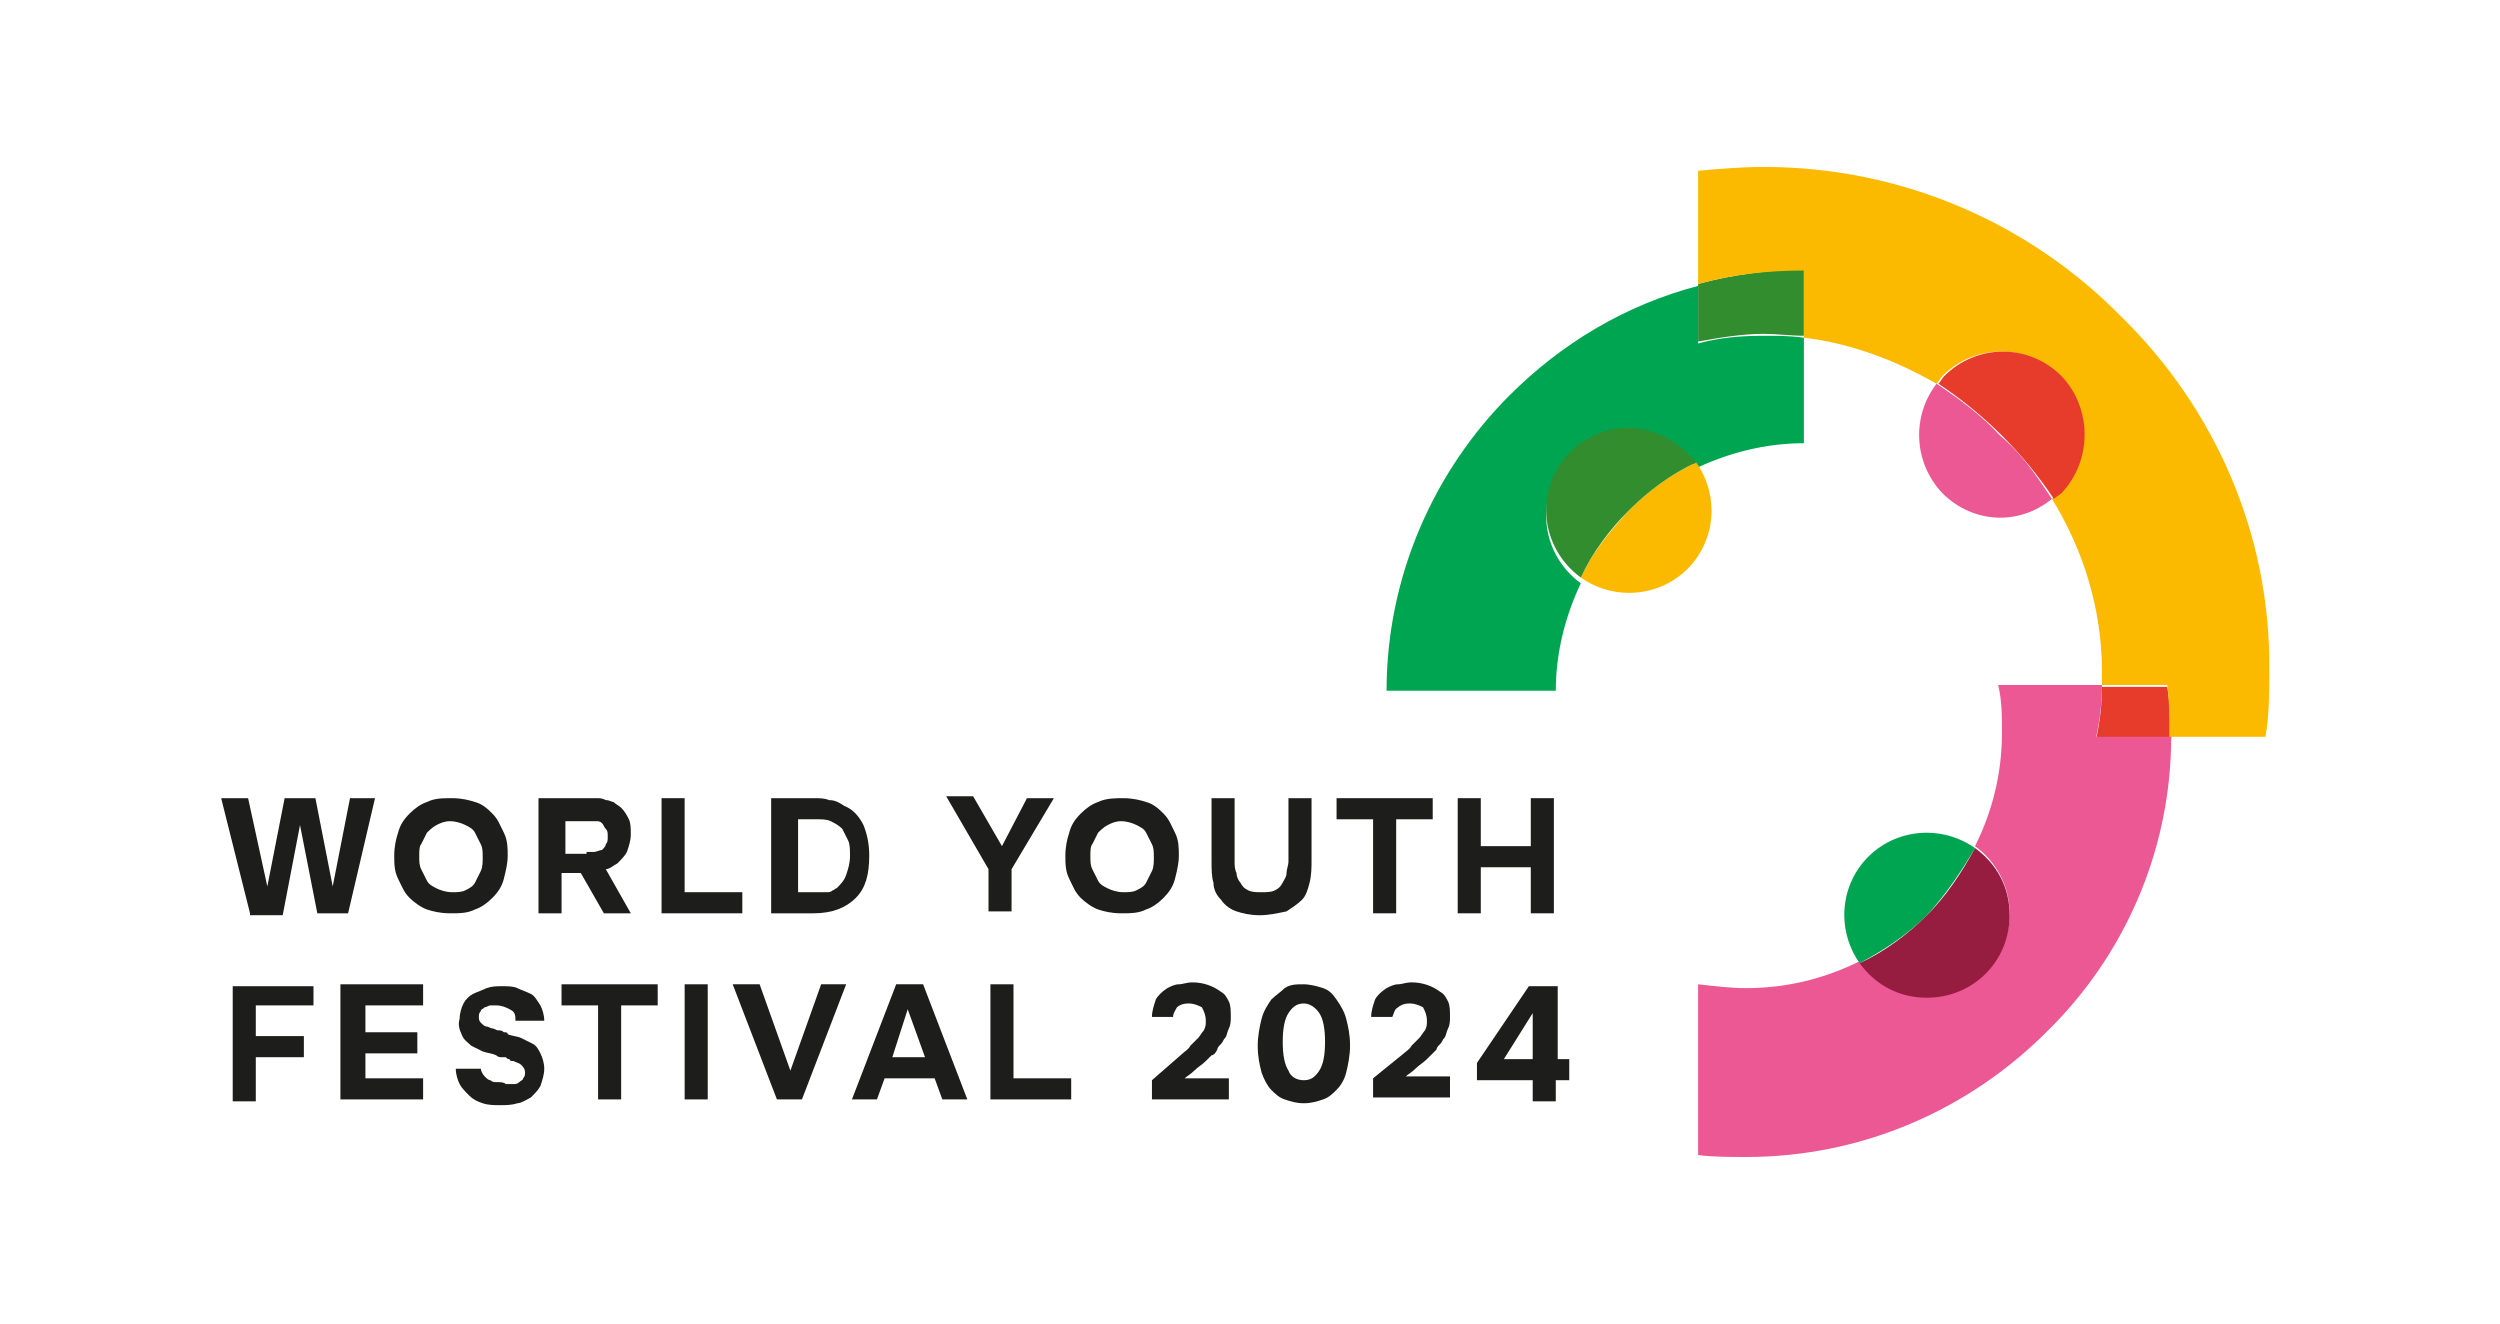
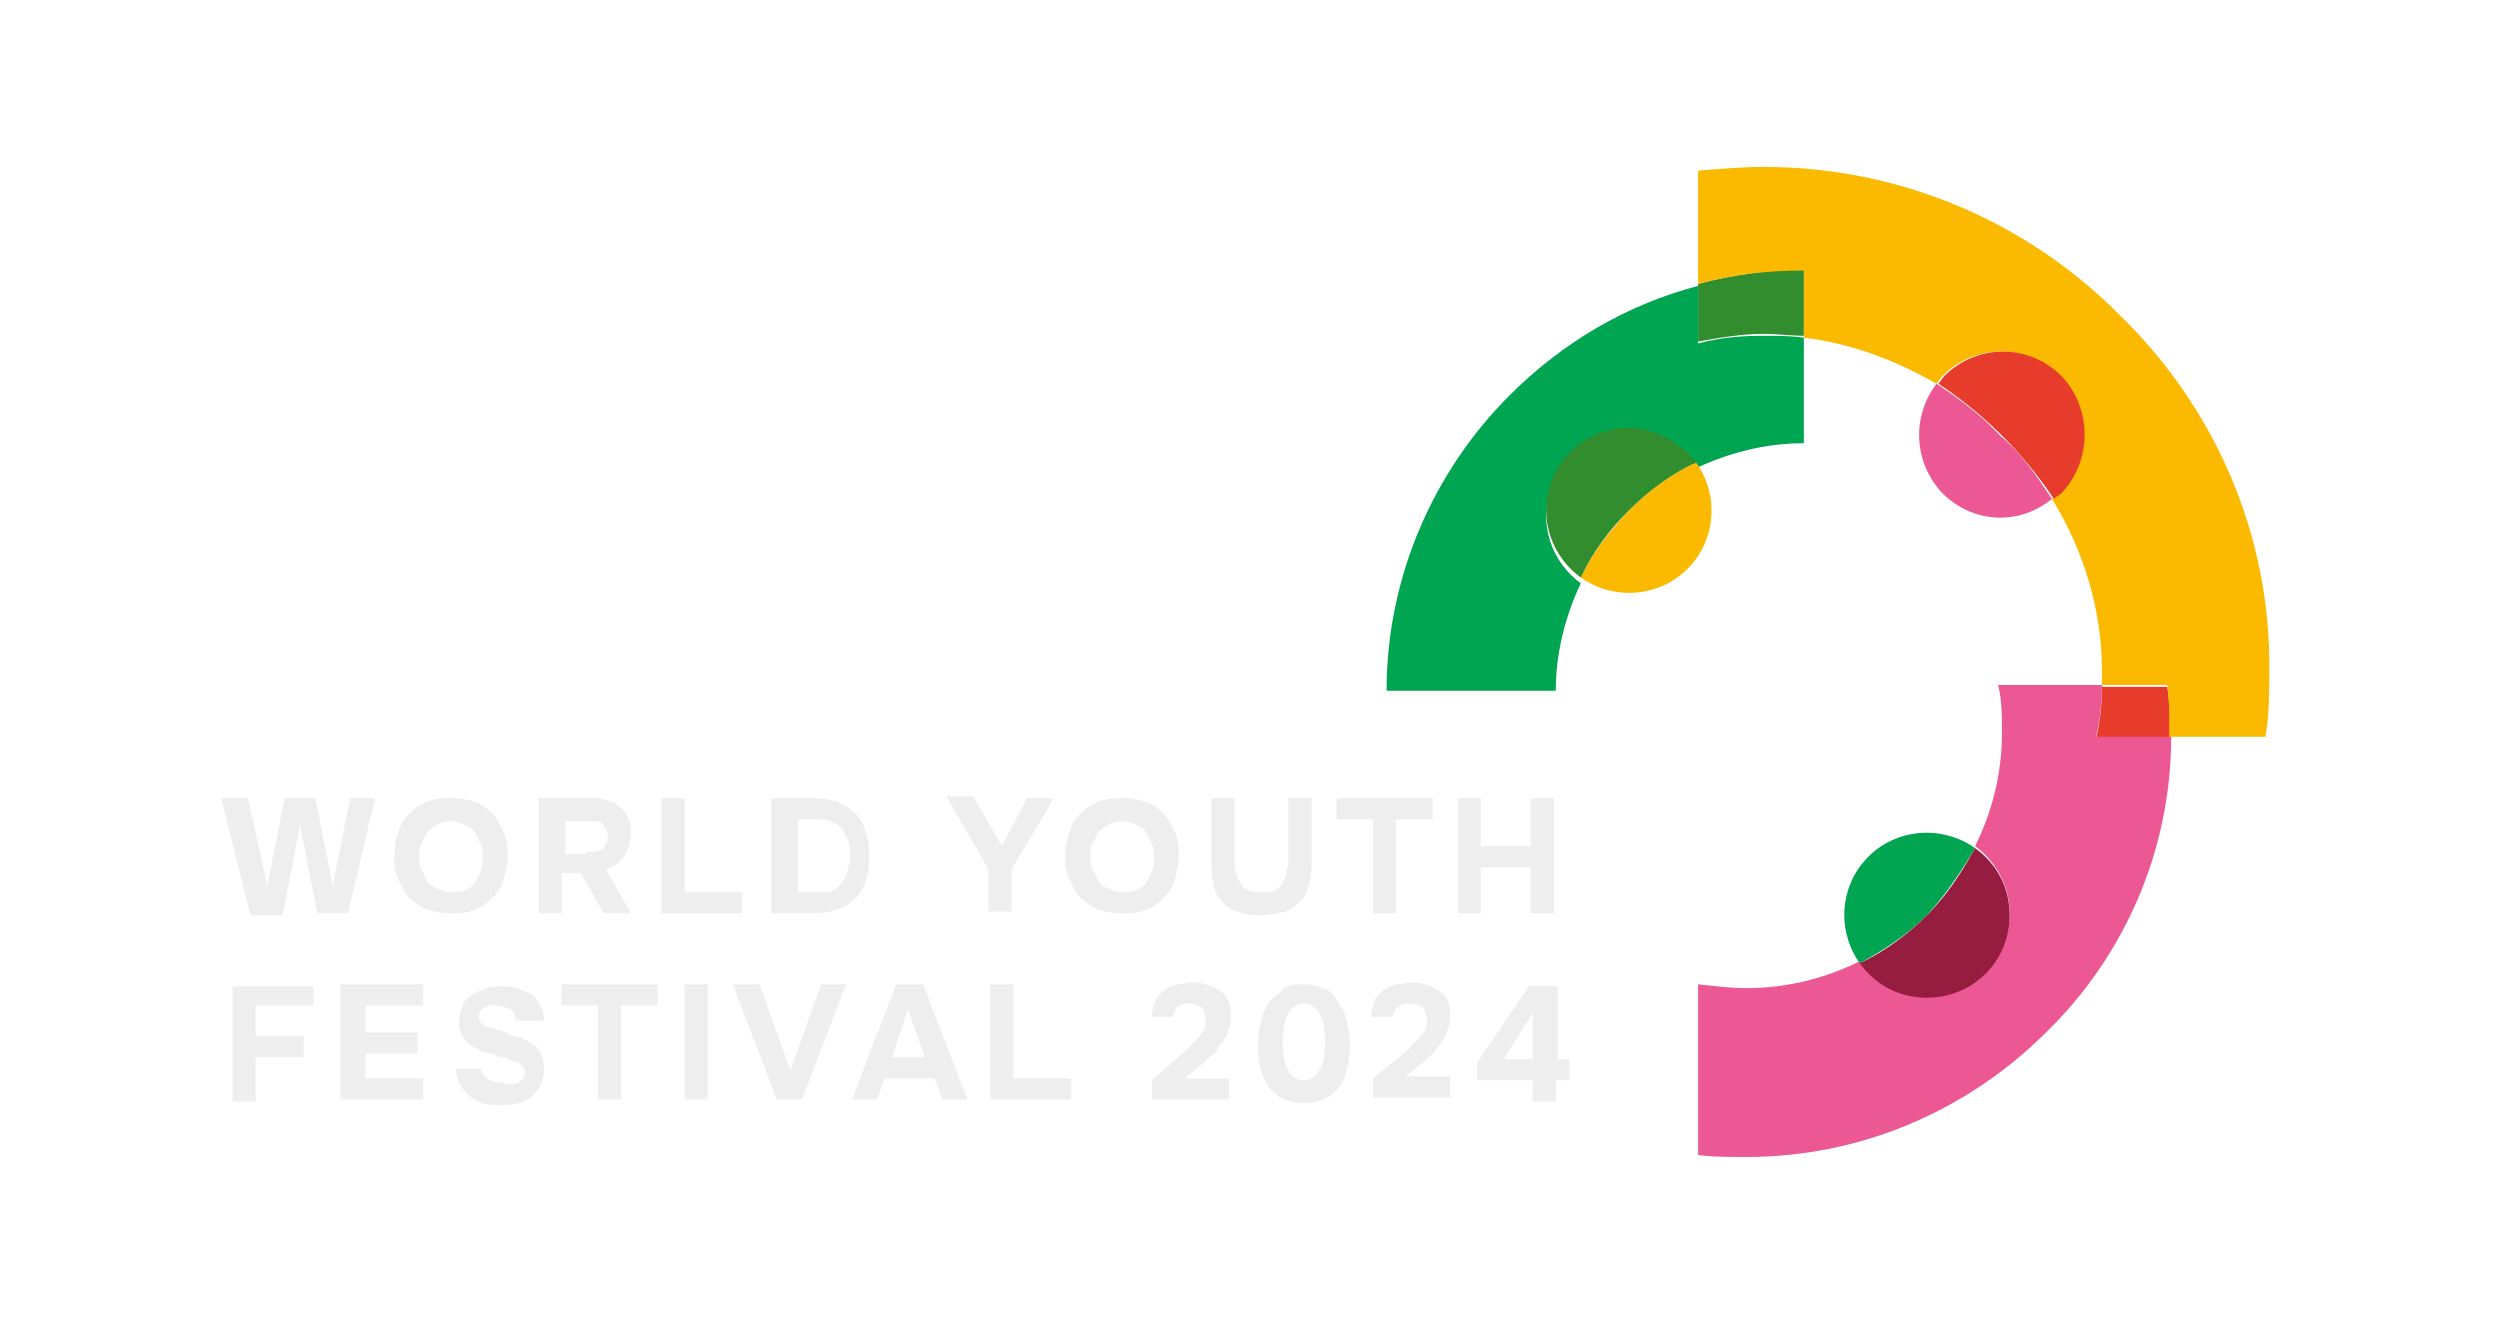
<svg xmlns="http://www.w3.org/2000/svg" width="389" height="206" viewBox="0 0 389 206" fill="none">
  <path d="M264.227 44.185V53.142C267.518 52.545 271.109 51.948 274.4 51.948C276.495 51.948 278.59 52.246 280.684 52.246V41.797C274.999 42.095 269.613 42.693 264.227 44.185Z" fill="#328D2E" />
  <path d="M337.236 106.881H327.062C327.062 109.568 326.763 112.255 326.164 114.942H337.834C337.834 114.643 337.834 114.643 337.834 114.345C337.834 111.658 337.535 109.269 337.236 106.881Z" fill="#E73B2B" />
  <path d="M326.167 114.643C326.766 111.956 327.065 109.269 327.065 106.582H310.907C311.505 108.97 311.505 111.359 311.505 114.046C311.505 120.315 310.009 126.286 307.316 131.66C310.607 134.049 312.702 137.93 312.702 142.11C312.702 149.275 307.017 154.947 299.835 154.947C295.347 154.947 291.756 152.857 289.362 149.573C283.976 152.26 277.991 153.753 271.707 153.753C269.313 153.753 266.92 153.454 264.227 153.156V179.727C266.62 180.026 269.014 180.026 271.707 180.026C289.96 180.026 306.418 172.562 318.387 160.62C330.357 148.976 337.837 132.556 337.837 114.643H326.167Z" fill="#EB5893" />
  <path d="M307.316 131.959C305.222 130.466 302.529 129.57 299.836 129.57C292.654 129.57 286.969 135.243 286.969 142.408C286.969 145.095 287.866 147.782 289.363 149.872C293.253 147.782 296.843 145.393 299.836 142.408C302.828 139.124 305.222 135.541 307.316 131.959Z" fill="#00A552" />
  <path d="M299.832 155.246C307.014 155.246 312.699 149.573 312.699 142.408C312.699 137.93 310.605 134.347 307.313 131.959C305.219 135.84 302.825 139.423 299.832 142.408C296.84 145.394 293.249 148.081 289.359 149.872C291.753 153.156 295.344 155.246 299.832 155.246Z" fill="#971D40" />
  <path d="M330.057 49.261C315.993 34.93 296.244 25.974 274.4 25.974C271.109 25.974 267.518 26.272 264.227 26.571V44.185C269.613 42.693 274.999 42.095 280.684 42.095V52.545C288.165 53.44 295.047 56.127 301.331 59.71C301.63 59.411 301.93 58.814 302.229 58.516C307.316 53.44 315.395 53.44 320.482 58.516C325.569 63.591 325.569 71.652 320.482 76.727C320.183 77.026 319.584 77.324 319.285 77.623C324.073 85.385 327.065 94.64 327.065 104.492C327.065 105.09 327.065 105.985 327.065 106.582H337.239C337.538 108.971 337.538 111.359 337.538 114.046C337.538 114.345 337.538 114.345 337.538 114.643H352.5C353.098 111.359 353.098 107.777 353.098 104.492C353.397 82.997 344.42 63.292 330.057 49.261Z" fill="#FBBA00" />
  <path d="M301.326 59.71C297.436 64.785 297.736 71.951 302.224 76.727C307.012 81.504 314.193 81.803 319.28 77.623C316.886 74.04 314.492 70.458 311.201 67.771C308.508 64.785 304.917 62.098 301.326 59.71Z" fill="#EB5893" />
  <path d="M320.776 58.516C315.689 53.44 307.61 53.44 302.523 58.516C302.223 58.814 301.924 59.411 301.625 59.71C305.216 62.098 308.507 64.785 311.5 67.771C314.492 70.756 317.185 74.04 319.579 77.623C319.878 77.324 320.477 77.026 320.776 76.727C325.563 71.652 325.563 63.591 320.776 58.516Z" fill="#E73B2B" />
  <path d="M280.683 52.544C278.588 52.246 276.494 52.246 274.399 52.246C270.808 52.246 267.517 52.544 264.225 53.44V44.483C252.855 47.469 242.98 53.44 234.901 61.501C223.231 73.144 215.75 89.565 215.75 107.478H242.082C242.082 101.507 243.578 95.834 245.972 90.759C242.681 88.37 240.586 84.489 240.586 80.309C240.586 73.144 246.272 67.472 253.453 67.472C257.642 67.472 261.532 69.562 263.926 72.846C269.013 70.457 274.698 68.965 280.683 68.965V52.544Z" fill="#00A552" />
  <path d="M245.969 89.863C248.063 91.356 250.756 92.252 253.45 92.252C260.631 92.252 266.316 86.579 266.316 79.414C266.316 76.727 265.419 74.04 263.923 71.95C260.033 73.742 256.442 76.428 253.45 79.414C250.457 82.698 247.764 85.982 245.969 89.863Z" fill="#FBBA00" />
  <path d="M253.453 66.576C246.271 66.576 240.586 72.249 240.586 79.414C240.586 83.594 242.681 87.475 245.972 89.863C247.767 85.982 250.461 82.399 253.453 79.414C256.445 76.428 260.036 73.741 263.926 71.95C261.532 68.965 257.642 66.576 253.453 66.576Z" fill="#328D2E" />
-   <path d="M38.903 142.11L34.414 124.197H38.603L41.596 137.931L44.289 124.197H49.076L51.769 137.931L54.462 124.197H58.352L54.163 142.11H49.376L46.682 128.377L43.989 142.409H38.903V142.11Z" fill="#1D1D1B" />
-   <path d="M70.321 124.197C71.817 124.197 73.014 124.496 73.911 124.794C75.108 125.093 76.006 125.989 76.605 126.586C77.502 127.481 77.801 128.377 78.4 129.571C78.998 130.765 78.998 131.96 78.998 133.154C78.998 134.348 78.699 135.542 78.4 136.736C78.101 137.931 77.502 138.826 76.605 139.722C75.707 140.618 74.809 141.215 73.911 141.513C72.715 142.11 71.518 142.11 70.021 142.11C68.525 142.11 67.328 141.812 66.431 141.513C65.533 141.215 64.336 140.319 63.738 139.722C62.84 138.826 62.541 137.931 61.942 136.736C61.344 135.542 61.344 134.348 61.344 133.154C61.344 131.661 61.643 130.467 61.942 129.571C62.241 128.377 62.84 127.481 63.738 126.586C64.635 125.69 65.533 125.093 66.431 124.794C67.628 124.197 68.825 124.197 70.321 124.197ZM65.234 133.154C65.234 134.049 65.234 134.647 65.533 135.244C65.832 135.841 66.131 136.438 66.431 137.035C66.73 137.632 67.328 137.931 67.927 138.229C68.525 138.528 69.423 138.826 70.321 138.826C71.218 138.826 71.817 138.826 72.415 138.528C73.014 138.229 73.612 137.931 73.911 137.334C74.211 136.736 74.51 136.139 74.809 135.542C75.108 134.945 75.108 134.049 75.108 133.452C75.108 132.557 75.108 131.96 74.809 131.362C74.51 130.765 74.211 130.168 73.911 129.571C73.612 128.974 73.014 128.676 72.415 128.377C71.817 128.078 70.919 127.78 70.021 127.78C69.124 127.78 68.525 128.078 67.927 128.377C67.328 128.676 66.73 129.273 66.431 129.571C66.131 130.168 65.832 130.765 65.533 131.362C65.234 131.661 65.234 132.557 65.234 133.154Z" fill="#1D1D1B" />
-   <path d="M91.27 124.197C91.868 124.197 92.168 124.197 92.766 124.197C93.364 124.197 93.664 124.197 94.262 124.496C94.861 124.496 95.16 124.794 95.459 124.794C95.758 125.093 96.357 125.391 96.656 125.69C97.254 126.287 97.554 126.884 97.853 127.481C98.152 128.078 98.152 128.974 98.152 129.87C98.152 130.765 97.853 131.661 97.554 132.557C97.254 133.154 96.656 133.751 96.058 134.348C95.459 134.647 94.861 135.244 94.262 135.244L98.152 142.11H93.963L90.372 135.841H87.38V142.11H83.789V124.197H91.27ZM91.27 132.557C91.868 132.557 92.168 132.557 92.467 132.557C92.766 132.557 93.364 132.258 93.664 132.258C93.963 131.96 94.262 131.661 94.262 131.362C94.561 131.064 94.561 130.765 94.561 130.168C94.561 129.571 94.561 129.273 94.262 128.974C93.963 128.676 93.963 128.377 93.664 128.078C93.364 127.78 93.065 127.78 92.766 127.78C92.467 127.78 91.868 127.78 91.569 127.78H87.978V132.855H91.27V132.557Z" fill="#1D1D1B" />
-   <path d="M106.827 138.826H115.505V142.11H102.938V124.197H106.528V138.826H106.827Z" fill="#1D1D1B" />
-   <path d="M119.992 142.11V124.197H126.575C127.473 124.197 128.371 124.197 128.969 124.496C129.867 124.496 130.465 124.794 131.363 125.391C132.859 125.989 133.757 127.183 134.355 128.377C134.954 129.87 135.253 131.362 135.253 133.154C135.253 136.139 134.654 138.229 133.158 139.722C131.662 141.215 129.568 142.11 126.575 142.11H119.992ZM126.875 138.826C127.174 138.826 127.473 138.826 127.772 138.826C128.071 138.826 128.371 138.826 128.67 138.826C128.969 138.826 129.268 138.826 129.568 138.528C129.867 138.528 129.867 138.229 130.166 138.229C130.764 137.632 131.363 137.035 131.662 136.139C131.961 135.244 132.261 134.348 132.261 133.154C132.261 132.258 132.261 131.362 131.961 130.765C131.662 130.168 131.363 129.571 131.064 128.974C130.465 128.377 129.867 128.078 129.268 127.78C128.67 127.481 127.772 127.481 127.174 127.481H124.181V138.826H126.875Z" fill="#1D1D1B" />
-   <path d="M159.794 124.197H163.983L157.4 135.243V141.811H153.81V135.243L147.227 123.898H151.416L155.904 131.661L159.794 124.197Z" fill="#1D1D1B" />
-   <path d="M174.75 124.197C176.247 124.197 177.443 124.496 178.341 124.794C179.538 125.093 180.436 125.989 181.034 126.586C181.932 127.481 182.231 128.377 182.83 129.571C183.428 130.765 183.428 131.96 183.428 133.154C183.428 134.348 183.129 135.542 182.83 136.736C182.53 137.931 181.932 138.826 181.034 139.722C180.137 140.618 179.239 141.215 178.341 141.513C177.144 142.11 175.947 142.11 174.451 142.11C172.955 142.11 171.758 141.812 170.86 141.513C169.963 141.215 168.766 140.319 168.167 139.722C167.27 138.826 166.97 137.931 166.372 136.736C165.773 135.542 165.773 134.348 165.773 133.154C165.773 131.661 166.073 130.467 166.372 129.571C166.671 128.377 167.27 127.481 168.167 126.586C169.065 125.69 169.963 125.093 170.86 124.794C172.057 124.197 173.553 124.197 174.75 124.197ZM169.663 133.154C169.663 134.049 169.663 134.647 169.963 135.244C170.262 135.841 170.561 136.438 170.86 137.035C171.16 137.632 171.758 137.931 172.357 138.229C172.955 138.528 173.853 138.826 174.75 138.826C175.648 138.826 176.247 138.826 176.845 138.528C177.443 138.229 178.042 137.931 178.341 137.334C178.64 136.736 178.94 136.139 179.239 135.542C179.538 134.945 179.538 134.049 179.538 133.452C179.538 132.557 179.538 131.96 179.239 131.362C178.94 130.765 178.64 130.168 178.341 129.571C178.042 128.974 177.443 128.676 176.845 128.377C176.247 128.078 175.349 127.78 174.451 127.78C173.553 127.78 172.955 128.078 172.357 128.377C171.758 128.676 171.16 129.273 170.86 129.571C170.561 130.168 170.262 130.765 169.963 131.362C169.663 131.661 169.663 132.557 169.663 133.154Z" fill="#1D1D1B" />
-   <path d="M195.996 142.409C194.5 142.409 193.303 142.11 192.406 141.812C191.508 141.513 190.61 140.916 190.012 140.02C189.413 139.423 188.815 138.528 188.815 137.334C188.516 136.438 188.516 135.244 188.516 133.751V124.197H192.106V134.049C192.106 134.647 192.106 135.244 192.406 135.841C192.406 136.438 192.705 137.035 193.004 137.334C193.303 137.931 193.603 138.229 194.201 138.528C194.799 138.826 195.398 138.826 196.296 138.826C197.193 138.826 197.792 138.826 198.39 138.528C198.989 138.229 199.288 137.931 199.587 137.334C199.886 136.736 200.186 136.438 200.186 135.841C200.186 135.244 200.485 134.647 200.485 134.049V124.197H204.076V133.751C204.076 134.945 204.076 136.139 203.776 137.334C203.477 138.528 203.178 139.423 202.579 140.02C201.981 140.618 201.083 141.215 200.186 141.812C198.689 142.11 197.493 142.409 195.996 142.409Z" fill="#1D1D1B" />
-   <path d="M207.969 127.481V124.197H222.93V127.481H217.245V142.11H213.654V127.481H207.969Z" fill="#1D1D1B" />
-   <path d="M230.411 131.661H238.191V124.197H241.782V142.11H238.191V134.945H230.411V142.11H226.82V124.197H230.411V131.661Z" fill="#1D1D1B" />
-   <path d="M48.779 153.156V156.44H39.802V161.217H47.282V164.501H39.802V171.368H36.211V153.455H48.779V153.156Z" fill="#1D1D1B" />
-   <path d="M65.836 153.156V156.44H56.859V160.62H64.938V163.904H56.859V167.785H65.836V171.069H52.969V153.156H65.836Z" fill="#1D1D1B" />
-   <path d="M80.198 158.53C80.198 157.635 79.899 157.336 79.3 157.038C78.702 156.739 78.103 156.441 77.206 156.441C76.906 156.441 76.607 156.441 76.308 156.441C76.009 156.441 75.71 156.739 75.41 156.739C75.111 157.038 74.812 157.038 74.812 157.336C74.513 157.635 74.513 157.933 74.513 158.232C74.513 158.53 74.513 158.829 74.812 159.128C75.111 159.426 75.41 159.725 75.71 159.725C76.009 159.725 76.308 160.023 76.607 160.023C76.906 160.023 77.206 160.322 77.505 160.322C77.804 160.322 78.103 160.322 78.403 160.62C78.702 160.62 79.001 160.62 79.001 160.919C79.6 161.217 80.497 161.217 81.096 161.516C81.694 161.814 82.293 162.113 82.891 162.412C83.49 162.71 83.789 163.307 84.088 163.904C84.387 164.501 84.686 165.397 84.686 166.293C84.686 167.188 84.387 168.084 84.088 168.98C83.789 169.577 83.19 170.174 82.592 170.771C81.993 171.07 81.096 171.667 80.497 171.667C79.6 171.965 78.702 171.965 77.804 171.965C76.906 171.965 76.009 171.965 75.111 171.667C74.213 171.368 73.615 171.07 73.016 170.472C72.418 169.875 71.82 169.278 71.52 168.681C71.221 168.084 70.922 167.188 70.922 166.293H74.812C74.812 166.591 75.111 167.188 75.41 167.487C75.71 167.786 76.009 168.084 76.308 168.084C76.607 168.383 76.906 168.383 77.505 168.383C77.804 168.383 78.403 168.383 78.702 168.681C79.001 168.681 79.6 168.681 79.899 168.681C80.198 168.681 80.497 168.681 80.796 168.383C81.096 168.084 81.395 168.084 81.395 167.786C81.694 167.487 81.694 167.188 81.694 166.89C81.694 166.293 81.395 165.994 81.096 165.696C80.796 165.397 80.497 165.397 79.899 165.099C79.6 165.099 79.3 165.099 79.3 164.8C79.001 164.8 79.001 164.8 78.702 164.501C78.403 164.501 78.403 164.501 78.103 164.501C77.804 164.501 77.505 164.501 77.206 164.203C76.607 163.904 76.009 163.904 75.111 163.606C74.513 163.307 73.914 163.009 73.316 162.71C72.717 162.113 72.119 161.814 71.82 160.919C71.52 160.322 71.221 159.426 71.52 158.53C71.52 157.635 71.82 156.739 72.119 156.142C72.418 155.545 73.016 154.948 73.615 154.649C74.213 154.351 75.111 154.052 75.71 153.754C76.607 153.455 77.206 153.455 78.103 153.455C79.001 153.455 79.899 153.455 80.497 153.754C81.096 154.052 81.993 154.351 82.592 154.649C83.19 154.948 83.49 155.545 84.088 156.441C84.387 157.038 84.686 157.933 84.686 158.829H80.198V158.53Z" fill="#1D1D1B" />
-   <path d="M87.375 156.44V153.156H102.337V156.44H96.651V171.069H93.06V156.44H87.375Z" fill="#1D1D1B" />
-   <path d="M110.122 171.069H106.531V153.156H110.122V171.069Z" fill="#1D1D1B" />
-   <path d="M127.772 153.156H131.662L124.78 171.069H120.89L114.008 153.156H118.197L122.985 166.591L127.772 153.156Z" fill="#1D1D1B" />
-   <path d="M137.649 167.785L136.452 171.069H132.562L139.445 153.156H143.634L150.516 171.069H146.626L145.429 167.785H137.649ZM138.846 164.501H143.933L141.24 157.037L138.846 164.501Z" fill="#1D1D1B" />
-   <path d="M157.999 167.785H166.677V171.069H154.109V153.156H157.7V167.785H157.999Z" fill="#1D1D1B" />
-   <path d="M184.03 163.904C184.329 163.605 184.928 163.307 185.227 162.71C185.526 162.411 186.124 161.814 186.424 161.515C186.723 161.217 187.022 160.62 187.321 160.321C187.621 159.724 187.621 159.426 187.621 158.828C187.621 157.933 187.321 157.336 187.022 156.739C186.424 156.44 185.825 156.141 184.928 156.141C184.03 156.141 183.431 156.44 183.132 156.739C182.833 157.336 182.534 157.634 182.534 158.231H179.242C179.242 157.336 179.541 156.44 179.841 155.544C180.14 154.947 180.738 154.35 181.636 153.753C182.234 153.455 182.833 153.156 183.431 153.156C184.03 153.156 184.628 152.857 185.526 152.857C187.321 152.857 188.818 153.455 190.014 154.35C190.613 154.649 190.912 155.246 191.211 155.843C191.511 156.44 191.511 157.336 191.511 158.231C191.511 158.828 191.511 159.426 191.211 160.023C190.912 160.62 190.912 161.217 190.613 161.515C190.314 161.814 190.314 162.112 190.014 162.411C189.715 162.71 189.416 163.008 189.416 163.307C189.117 163.904 188.818 164.202 188.518 164.202C188.219 164.501 187.92 164.799 187.621 165.098C187.022 165.695 186.424 165.994 185.825 166.591C185.227 167.188 184.628 167.486 184.329 167.785H191.211V171.069H179.242V168.084L184.03 163.904Z" fill="#1D1D1B" />
-   <path d="M202.885 153.156C203.782 153.156 204.979 153.455 205.877 153.753C206.775 154.052 207.373 154.649 207.972 155.545C208.57 156.44 209.169 157.336 209.468 158.53C209.767 159.724 210.066 160.919 210.066 162.71C210.066 164.203 209.767 165.695 209.468 166.89C209.169 168.084 208.57 168.979 207.972 169.577C207.373 170.174 206.775 170.771 205.877 171.069C204.979 171.368 204.082 171.666 202.885 171.666C201.688 171.666 200.79 171.368 199.892 171.069C198.995 170.771 198.396 170.174 197.798 169.577C197.199 168.979 196.601 167.785 196.302 166.89C196.002 165.695 195.703 164.501 195.703 162.71C195.703 161.217 196.002 159.724 196.302 158.53C196.601 157.336 197.199 156.44 197.798 155.545C198.396 154.948 199.294 154.35 199.892 153.753C200.79 153.156 201.688 153.156 202.885 153.156ZM202.885 168.084C204.082 168.084 204.68 167.487 205.279 166.591C205.877 165.695 206.176 164.203 206.176 162.113C206.176 160.023 205.877 158.53 205.279 157.635C204.68 156.739 203.782 156.142 202.885 156.142C201.688 156.142 201.089 156.739 200.491 157.635C199.892 158.53 199.593 160.023 199.593 162.113C199.593 164.203 199.892 165.695 200.491 166.591C200.79 167.487 201.688 168.084 202.885 168.084Z" fill="#1D1D1B" />
-   <path d="M218.438 163.904C218.738 163.605 219.336 163.307 219.635 162.71C219.935 162.411 220.533 161.814 220.832 161.515C221.132 161.217 221.431 160.62 221.73 160.321C222.029 159.724 222.029 159.426 222.029 158.828C222.029 157.933 221.73 157.336 221.431 156.739C220.832 156.44 220.234 156.141 219.336 156.141C218.438 156.141 217.84 156.44 217.541 156.739C216.942 157.037 216.942 157.634 216.643 158.231H213.352C213.352 157.336 213.651 156.44 213.95 155.544C214.249 154.947 214.848 154.35 215.745 153.753C216.344 153.455 216.942 153.156 217.541 153.156C218.139 153.156 218.738 152.857 219.635 152.857C221.431 152.857 222.927 153.455 224.124 154.35C224.722 154.649 225.022 155.246 225.321 155.843C225.62 156.44 225.62 157.336 225.62 158.231C225.62 158.828 225.62 159.426 225.321 160.023C225.022 160.62 225.022 161.217 224.722 161.515C224.423 161.814 224.423 162.112 224.124 162.411C223.825 162.71 223.525 163.008 223.525 163.307C223.226 163.605 222.927 163.904 222.927 163.904C222.628 164.202 222.328 164.501 222.029 164.799C221.431 165.397 220.832 165.695 220.234 166.292C219.635 166.889 219.037 167.188 218.738 167.486H225.62V170.77H213.651V167.785L218.438 163.904Z" fill="#1D1D1B" />
-   <path d="M242.081 164.8H244.176V168.084H242.081V171.368H238.49V168.084H229.812V165.397L237.892 153.455H242.38V164.8H242.081ZM234.002 164.8H238.49V157.635L234.002 164.8Z" fill="#1D1D1B" />
+   <path d="M38.903 142.11L34.414 124.197H38.603L41.596 137.931L44.289 124.197H49.076L51.769 137.931L54.462 124.197H58.352L54.163 142.11H49.376L46.682 128.377L43.989 142.409H38.903V142.11Z" fill="#EEE" />
+   <path d="M70.321 124.197C71.817 124.197 73.014 124.496 73.911 124.794C75.108 125.093 76.006 125.989 76.605 126.586C77.502 127.481 77.801 128.377 78.4 129.571C78.998 130.765 78.998 131.96 78.998 133.154C78.998 134.348 78.699 135.542 78.4 136.736C78.101 137.931 77.502 138.826 76.605 139.722C75.707 140.618 74.809 141.215 73.911 141.513C72.715 142.11 71.518 142.11 70.021 142.11C68.525 142.11 67.328 141.812 66.431 141.513C65.533 141.215 64.336 140.319 63.738 139.722C62.84 138.826 62.541 137.931 61.942 136.736C61.344 135.542 61.344 134.348 61.344 133.154C61.344 131.661 61.643 130.467 61.942 129.571C62.241 128.377 62.84 127.481 63.738 126.586C64.635 125.69 65.533 125.093 66.431 124.794C67.628 124.197 68.825 124.197 70.321 124.197ZM65.234 133.154C65.234 134.049 65.234 134.647 65.533 135.244C65.832 135.841 66.131 136.438 66.431 137.035C66.73 137.632 67.328 137.931 67.927 138.229C68.525 138.528 69.423 138.826 70.321 138.826C71.218 138.826 71.817 138.826 72.415 138.528C73.014 138.229 73.612 137.931 73.911 137.334C74.211 136.736 74.51 136.139 74.809 135.542C75.108 134.945 75.108 134.049 75.108 133.452C75.108 132.557 75.108 131.96 74.809 131.362C74.51 130.765 74.211 130.168 73.911 129.571C73.612 128.974 73.014 128.676 72.415 128.377C71.817 128.078 70.919 127.78 70.021 127.78C69.124 127.78 68.525 128.078 67.927 128.377C67.328 128.676 66.73 129.273 66.431 129.571C66.131 130.168 65.832 130.765 65.533 131.362C65.234 131.661 65.234 132.557 65.234 133.154Z" fill="#EEE" />
+   <path d="M91.27 124.197C91.868 124.197 92.168 124.197 92.766 124.197C93.364 124.197 93.664 124.197 94.262 124.496C94.861 124.496 95.16 124.794 95.459 124.794C95.758 125.093 96.357 125.391 96.656 125.69C97.254 126.287 97.554 126.884 97.853 127.481C98.152 128.078 98.152 128.974 98.152 129.87C98.152 130.765 97.853 131.661 97.554 132.557C97.254 133.154 96.656 133.751 96.058 134.348C95.459 134.647 94.861 135.244 94.262 135.244L98.152 142.11H93.963L90.372 135.841H87.38V142.11H83.789V124.197H91.27ZM91.27 132.557C91.868 132.557 92.168 132.557 92.467 132.557C92.766 132.557 93.364 132.258 93.664 132.258C93.963 131.96 94.262 131.661 94.262 131.362C94.561 131.064 94.561 130.765 94.561 130.168C94.561 129.571 94.561 129.273 94.262 128.974C93.963 128.676 93.963 128.377 93.664 128.078C93.364 127.78 93.065 127.78 92.766 127.78C92.467 127.78 91.868 127.78 91.569 127.78H87.978V132.855H91.27V132.557Z" fill="#EEE" />
+   <path d="M106.827 138.826H115.505V142.11H102.938V124.197H106.528V138.826H106.827Z" fill="#EEE" />
+   <path d="M119.992 142.11V124.197H126.575C127.473 124.197 128.371 124.197 128.969 124.496C129.867 124.496 130.465 124.794 131.363 125.391C132.859 125.989 133.757 127.183 134.355 128.377C134.954 129.87 135.253 131.362 135.253 133.154C135.253 136.139 134.654 138.229 133.158 139.722C131.662 141.215 129.568 142.11 126.575 142.11H119.992ZM126.875 138.826C127.174 138.826 127.473 138.826 127.772 138.826C128.071 138.826 128.371 138.826 128.67 138.826C128.969 138.826 129.268 138.826 129.568 138.528C129.867 138.528 129.867 138.229 130.166 138.229C130.764 137.632 131.363 137.035 131.662 136.139C131.961 135.244 132.261 134.348 132.261 133.154C132.261 132.258 132.261 131.362 131.961 130.765C131.662 130.168 131.363 129.571 131.064 128.974C130.465 128.377 129.867 128.078 129.268 127.78C128.67 127.481 127.772 127.481 127.174 127.481H124.181V138.826H126.875Z" fill="#EEE" />
+   <path d="M159.794 124.197H163.983L157.4 135.243V141.811H153.81V135.243L147.227 123.898H151.416L155.904 131.661L159.794 124.197Z" fill="#EEE" />
+   <path d="M174.75 124.197C176.247 124.197 177.443 124.496 178.341 124.794C179.538 125.093 180.436 125.989 181.034 126.586C181.932 127.481 182.231 128.377 182.83 129.571C183.428 130.765 183.428 131.96 183.428 133.154C183.428 134.348 183.129 135.542 182.83 136.736C182.53 137.931 181.932 138.826 181.034 139.722C180.137 140.618 179.239 141.215 178.341 141.513C177.144 142.11 175.947 142.11 174.451 142.11C172.955 142.11 171.758 141.812 170.86 141.513C169.963 141.215 168.766 140.319 168.167 139.722C167.27 138.826 166.97 137.931 166.372 136.736C165.773 135.542 165.773 134.348 165.773 133.154C165.773 131.661 166.073 130.467 166.372 129.571C166.671 128.377 167.27 127.481 168.167 126.586C169.065 125.69 169.963 125.093 170.86 124.794C172.057 124.197 173.553 124.197 174.75 124.197ZM169.663 133.154C169.663 134.049 169.663 134.647 169.963 135.244C170.262 135.841 170.561 136.438 170.86 137.035C171.16 137.632 171.758 137.931 172.357 138.229C172.955 138.528 173.853 138.826 174.75 138.826C175.648 138.826 176.247 138.826 176.845 138.528C177.443 138.229 178.042 137.931 178.341 137.334C178.64 136.736 178.94 136.139 179.239 135.542C179.538 134.945 179.538 134.049 179.538 133.452C179.538 132.557 179.538 131.96 179.239 131.362C178.94 130.765 178.64 130.168 178.341 129.571C178.042 128.974 177.443 128.676 176.845 128.377C176.247 128.078 175.349 127.78 174.451 127.78C173.553 127.78 172.955 128.078 172.357 128.377C171.758 128.676 171.16 129.273 170.86 129.571C170.561 130.168 170.262 130.765 169.963 131.362C169.663 131.661 169.663 132.557 169.663 133.154Z" fill="#EEE" />
+   <path d="M195.996 142.409C194.5 142.409 193.303 142.11 192.406 141.812C191.508 141.513 190.61 140.916 190.012 140.02C189.413 139.423 188.815 138.528 188.815 137.334C188.516 136.438 188.516 135.244 188.516 133.751V124.197H192.106V134.049C192.106 134.647 192.106 135.244 192.406 135.841C192.406 136.438 192.705 137.035 193.004 137.334C193.303 137.931 193.603 138.229 194.201 138.528C194.799 138.826 195.398 138.826 196.296 138.826C197.193 138.826 197.792 138.826 198.39 138.528C198.989 138.229 199.288 137.931 199.587 137.334C199.886 136.736 200.186 136.438 200.186 135.841C200.186 135.244 200.485 134.647 200.485 134.049V124.197H204.076V133.751C204.076 134.945 204.076 136.139 203.776 137.334C203.477 138.528 203.178 139.423 202.579 140.02C201.981 140.618 201.083 141.215 200.186 141.812C198.689 142.11 197.493 142.409 195.996 142.409Z" fill="#EEE" />
+   <path d="M207.969 127.481V124.197H222.93V127.481H217.245V142.11H213.654V127.481H207.969Z" fill="#EEE" />
+   <path d="M230.411 131.661H238.191V124.197H241.782V142.11H238.191V134.945H230.411V142.11H226.82V124.197H230.411V131.661Z" fill="#EEE" />
+   <path d="M48.779 153.156V156.44H39.802V161.217H47.282V164.501H39.802V171.368H36.211V153.455H48.779V153.156Z" fill="#EEE" />
+   <path d="M65.836 153.156V156.44H56.859V160.62H64.938V163.904H56.859V167.785H65.836V171.069H52.969V153.156H65.836Z" fill="#EEE" />
+   <path d="M80.198 158.53C80.198 157.635 79.899 157.336 79.3 157.038C78.702 156.739 78.103 156.441 77.206 156.441C76.906 156.441 76.607 156.441 76.308 156.441C76.009 156.441 75.71 156.739 75.41 156.739C75.111 157.038 74.812 157.038 74.812 157.336C74.513 157.635 74.513 157.933 74.513 158.232C74.513 158.53 74.513 158.829 74.812 159.128C75.111 159.426 75.41 159.725 75.71 159.725C76.009 159.725 76.308 160.023 76.607 160.023C76.906 160.023 77.206 160.322 77.505 160.322C77.804 160.322 78.103 160.322 78.403 160.62C78.702 160.62 79.001 160.62 79.001 160.919C79.6 161.217 80.497 161.217 81.096 161.516C81.694 161.814 82.293 162.113 82.891 162.412C83.49 162.71 83.789 163.307 84.088 163.904C84.387 164.501 84.686 165.397 84.686 166.293C84.686 167.188 84.387 168.084 84.088 168.98C83.789 169.577 83.19 170.174 82.592 170.771C81.993 171.07 81.096 171.667 80.497 171.667C79.6 171.965 78.702 171.965 77.804 171.965C76.906 171.965 76.009 171.965 75.111 171.667C74.213 171.368 73.615 171.07 73.016 170.472C72.418 169.875 71.82 169.278 71.52 168.681C71.221 168.084 70.922 167.188 70.922 166.293H74.812C74.812 166.591 75.111 167.188 75.41 167.487C75.71 167.786 76.009 168.084 76.308 168.084C76.607 168.383 76.906 168.383 77.505 168.383C77.804 168.383 78.403 168.383 78.702 168.681C79.001 168.681 79.6 168.681 79.899 168.681C80.198 168.681 80.497 168.681 80.796 168.383C81.096 168.084 81.395 168.084 81.395 167.786C81.694 167.487 81.694 167.188 81.694 166.89C81.694 166.293 81.395 165.994 81.096 165.696C80.796 165.397 80.497 165.397 79.899 165.099C79.6 165.099 79.3 165.099 79.3 164.8C79.001 164.8 79.001 164.8 78.702 164.501C78.403 164.501 78.403 164.501 78.103 164.501C77.804 164.501 77.505 164.501 77.206 164.203C76.607 163.904 76.009 163.904 75.111 163.606C74.513 163.307 73.914 163.009 73.316 162.71C72.717 162.113 72.119 161.814 71.82 160.919C71.52 160.322 71.221 159.426 71.52 158.53C71.52 157.635 71.82 156.739 72.119 156.142C72.418 155.545 73.016 154.948 73.615 154.649C74.213 154.351 75.111 154.052 75.71 153.754C76.607 153.455 77.206 153.455 78.103 153.455C79.001 153.455 79.899 153.455 80.497 153.754C81.096 154.052 81.993 154.351 82.592 154.649C83.19 154.948 83.49 155.545 84.088 156.441C84.387 157.038 84.686 157.933 84.686 158.829H80.198V158.53Z" fill="#EEE" />
+   <path d="M87.375 156.44V153.156H102.337V156.44H96.651V171.069H93.06V156.44H87.375Z" fill="#EEE" />
+   <path d="M110.122 171.069H106.531V153.156H110.122V171.069Z" fill="#EEE" />
+   <path d="M127.772 153.156H131.662L124.78 171.069H120.89L114.008 153.156H118.197L122.985 166.591L127.772 153.156Z" fill="#EEE" />
+   <path d="M137.649 167.785L136.452 171.069H132.562L139.445 153.156H143.634L150.516 171.069H146.626L145.429 167.785H137.649ZM138.846 164.501H143.933L141.24 157.037L138.846 164.501Z" fill="#EEE" />
+   <path d="M157.999 167.785H166.677V171.069H154.109V153.156H157.7V167.785H157.999Z" fill="#EEE" />
+   <path d="M184.03 163.904C184.329 163.605 184.928 163.307 185.227 162.71C185.526 162.411 186.124 161.814 186.424 161.515C186.723 161.217 187.022 160.62 187.321 160.321C187.621 159.724 187.621 159.426 187.621 158.828C187.621 157.933 187.321 157.336 187.022 156.739C186.424 156.44 185.825 156.141 184.928 156.141C184.03 156.141 183.431 156.44 183.132 156.739C182.833 157.336 182.534 157.634 182.534 158.231H179.242C179.242 157.336 179.541 156.44 179.841 155.544C180.14 154.947 180.738 154.35 181.636 153.753C182.234 153.455 182.833 153.156 183.431 153.156C184.03 153.156 184.628 152.857 185.526 152.857C187.321 152.857 188.818 153.455 190.014 154.35C190.613 154.649 190.912 155.246 191.211 155.843C191.511 156.44 191.511 157.336 191.511 158.231C191.511 158.828 191.511 159.426 191.211 160.023C190.912 160.62 190.912 161.217 190.613 161.515C190.314 161.814 190.314 162.112 190.014 162.411C189.715 162.71 189.416 163.008 189.416 163.307C189.117 163.904 188.818 164.202 188.518 164.202C188.219 164.501 187.92 164.799 187.621 165.098C187.022 165.695 186.424 165.994 185.825 166.591C185.227 167.188 184.628 167.486 184.329 167.785H191.211V171.069H179.242V168.084L184.03 163.904Z" fill="#EEE" />
+   <path d="M202.885 153.156C203.782 153.156 204.979 153.455 205.877 153.753C206.775 154.052 207.373 154.649 207.972 155.545C208.57 156.44 209.169 157.336 209.468 158.53C209.767 159.724 210.066 160.919 210.066 162.71C210.066 164.203 209.767 165.695 209.468 166.89C209.169 168.084 208.57 168.979 207.972 169.577C207.373 170.174 206.775 170.771 205.877 171.069C204.979 171.368 204.082 171.666 202.885 171.666C201.688 171.666 200.79 171.368 199.892 171.069C198.995 170.771 198.396 170.174 197.798 169.577C197.199 168.979 196.601 167.785 196.302 166.89C196.002 165.695 195.703 164.501 195.703 162.71C195.703 161.217 196.002 159.724 196.302 158.53C196.601 157.336 197.199 156.44 197.798 155.545C198.396 154.948 199.294 154.35 199.892 153.753C200.79 153.156 201.688 153.156 202.885 153.156ZM202.885 168.084C204.082 168.084 204.68 167.487 205.279 166.591C205.877 165.695 206.176 164.203 206.176 162.113C206.176 160.023 205.877 158.53 205.279 157.635C204.68 156.739 203.782 156.142 202.885 156.142C201.688 156.142 201.089 156.739 200.491 157.635C199.892 158.53 199.593 160.023 199.593 162.113C199.593 164.203 199.892 165.695 200.491 166.591C200.79 167.487 201.688 168.084 202.885 168.084Z" fill="#EEE" />
+   <path d="M218.438 163.904C218.738 163.605 219.336 163.307 219.635 162.71C219.935 162.411 220.533 161.814 220.832 161.515C221.132 161.217 221.431 160.62 221.73 160.321C222.029 159.724 222.029 159.426 222.029 158.828C222.029 157.933 221.73 157.336 221.431 156.739C220.832 156.44 220.234 156.141 219.336 156.141C218.438 156.141 217.84 156.44 217.541 156.739C216.942 157.037 216.942 157.634 216.643 158.231H213.352C213.352 157.336 213.651 156.44 213.95 155.544C214.249 154.947 214.848 154.35 215.745 153.753C216.344 153.455 216.942 153.156 217.541 153.156C218.139 153.156 218.738 152.857 219.635 152.857C221.431 152.857 222.927 153.455 224.124 154.35C224.722 154.649 225.022 155.246 225.321 155.843C225.62 156.44 225.62 157.336 225.62 158.231C225.62 158.828 225.62 159.426 225.321 160.023C225.022 160.62 225.022 161.217 224.722 161.515C224.423 161.814 224.423 162.112 224.124 162.411C223.825 162.71 223.525 163.008 223.525 163.307C223.226 163.605 222.927 163.904 222.927 163.904C222.628 164.202 222.328 164.501 222.029 164.799C221.431 165.397 220.832 165.695 220.234 166.292C219.635 166.889 219.037 167.188 218.738 167.486H225.62V170.77H213.651V167.785L218.438 163.904Z" fill="#EEE" />
+   <path d="M242.081 164.8H244.176V168.084H242.081V171.368H238.49V168.084H229.812V165.397L237.892 153.455H242.38V164.8H242.081ZM234.002 164.8H238.49V157.635L234.002 164.8Z" fill="#EEE" />
</svg>
